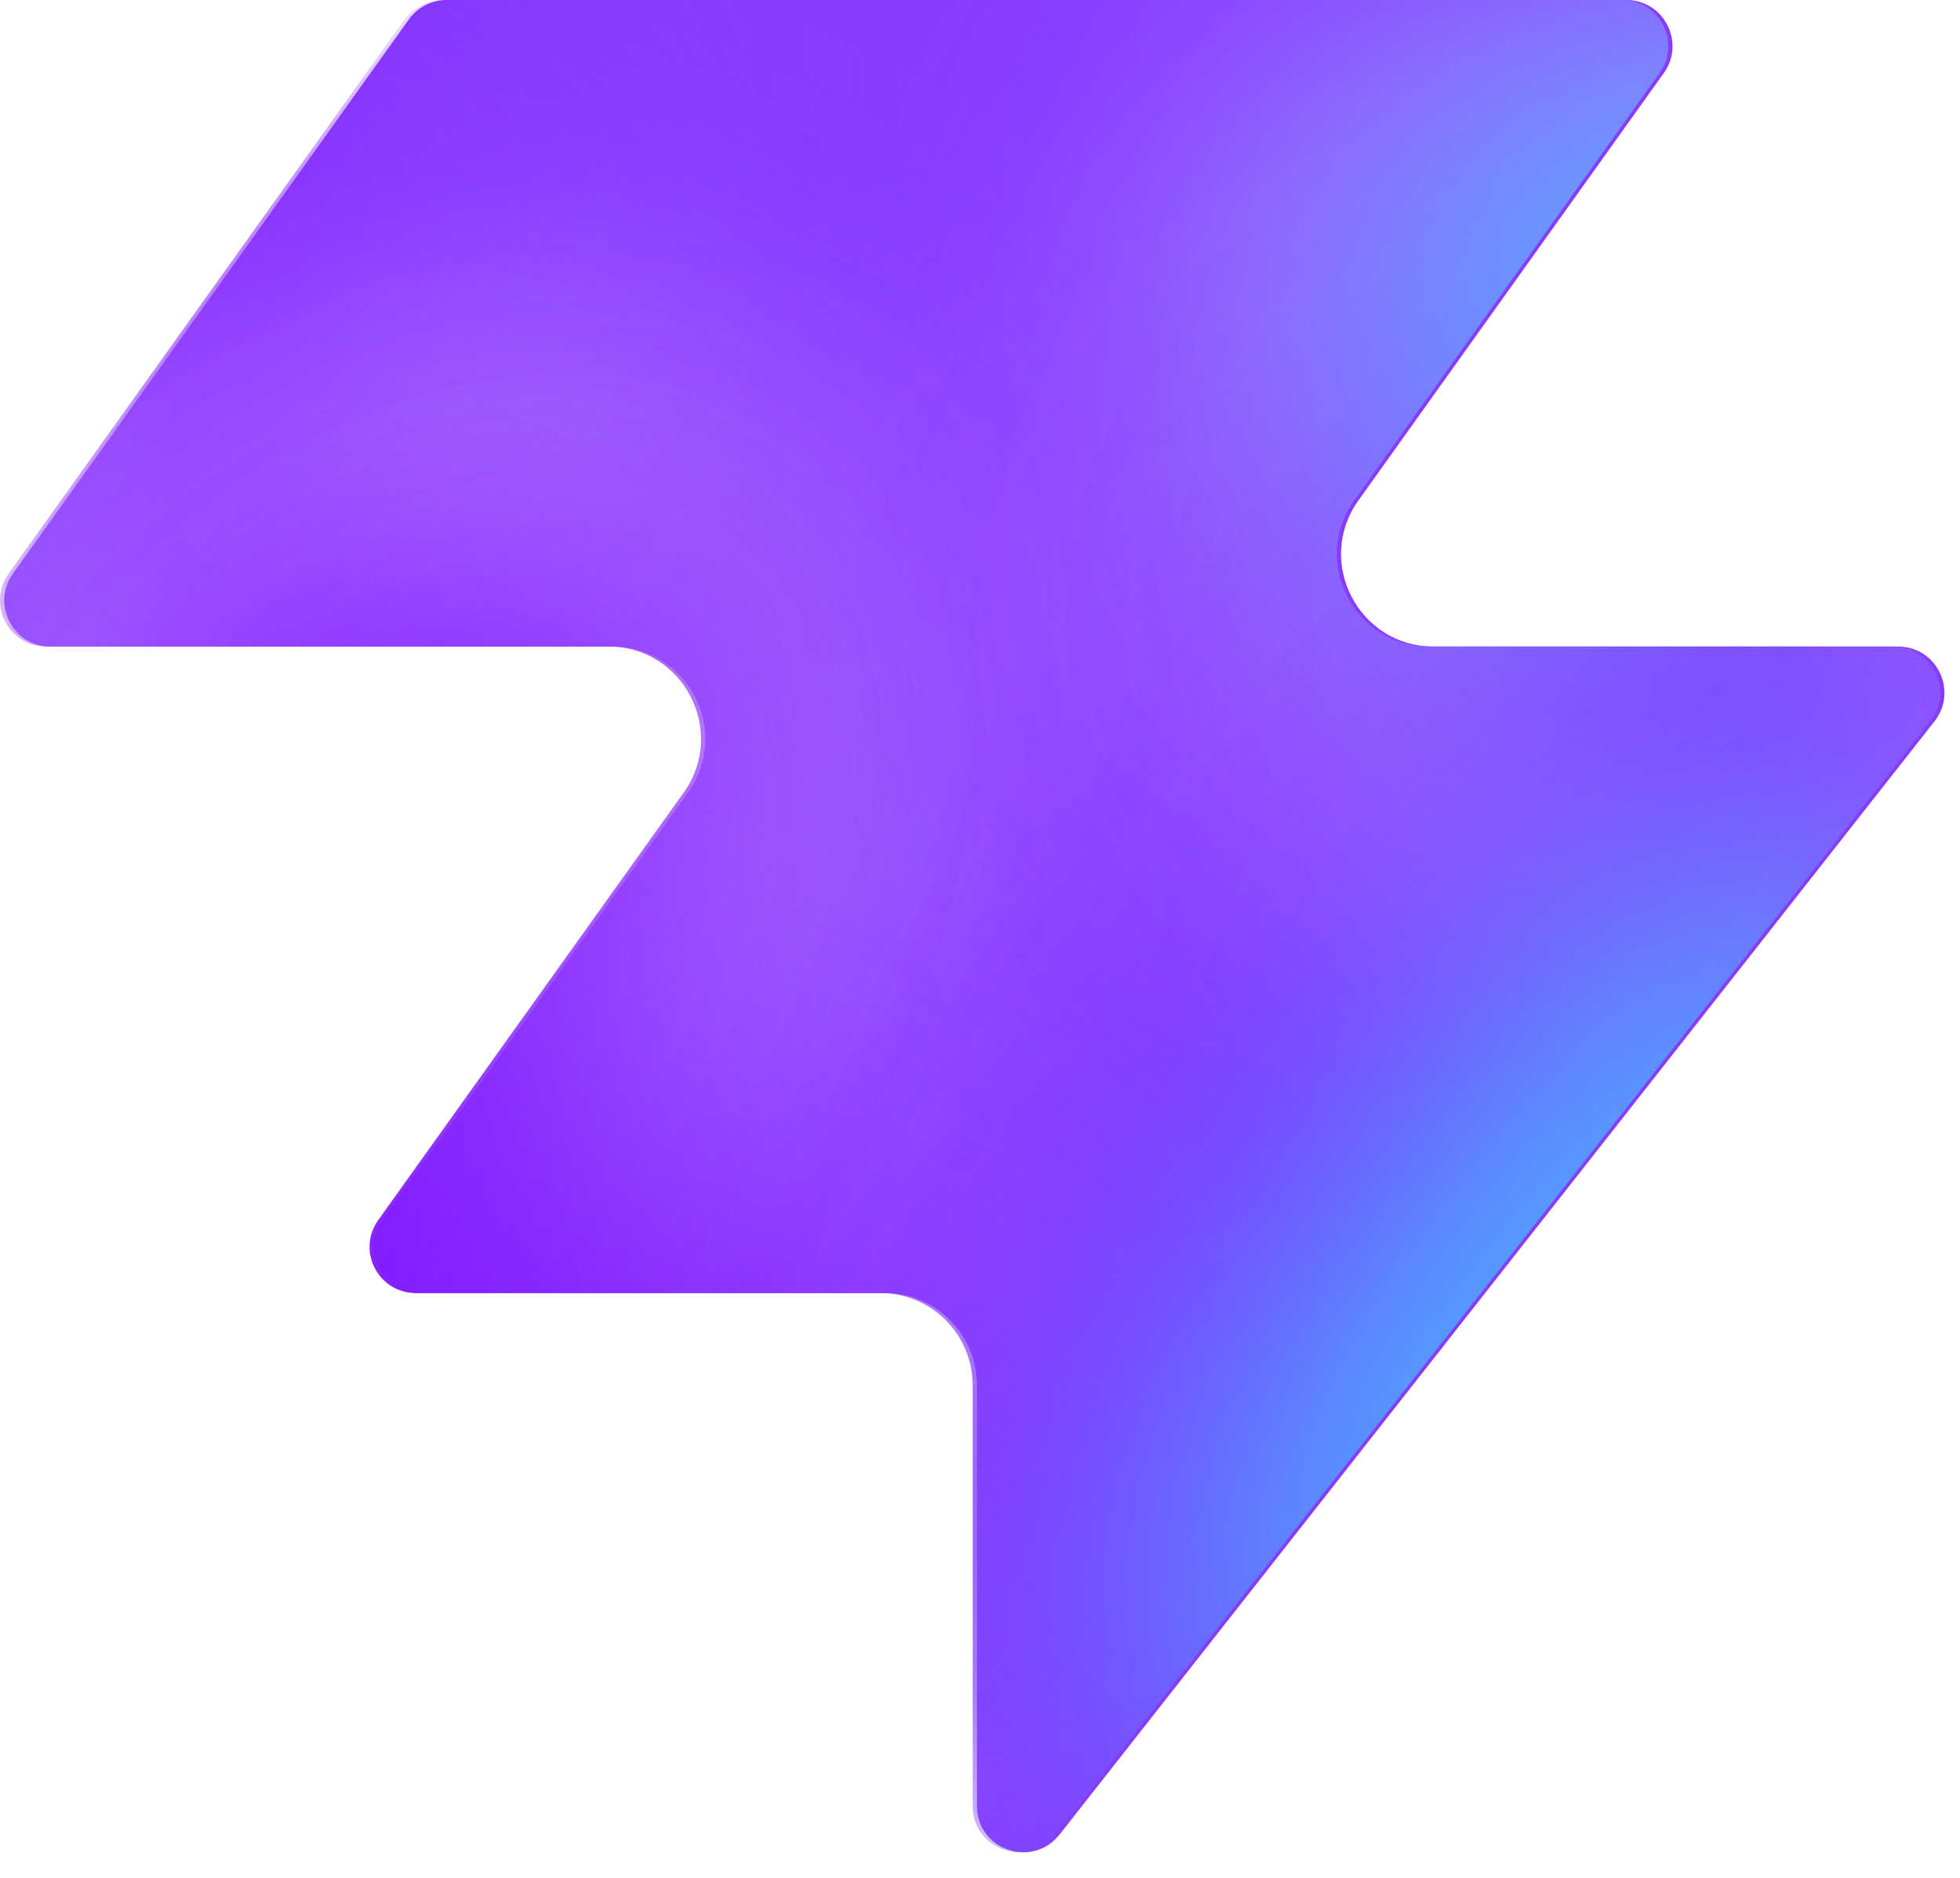
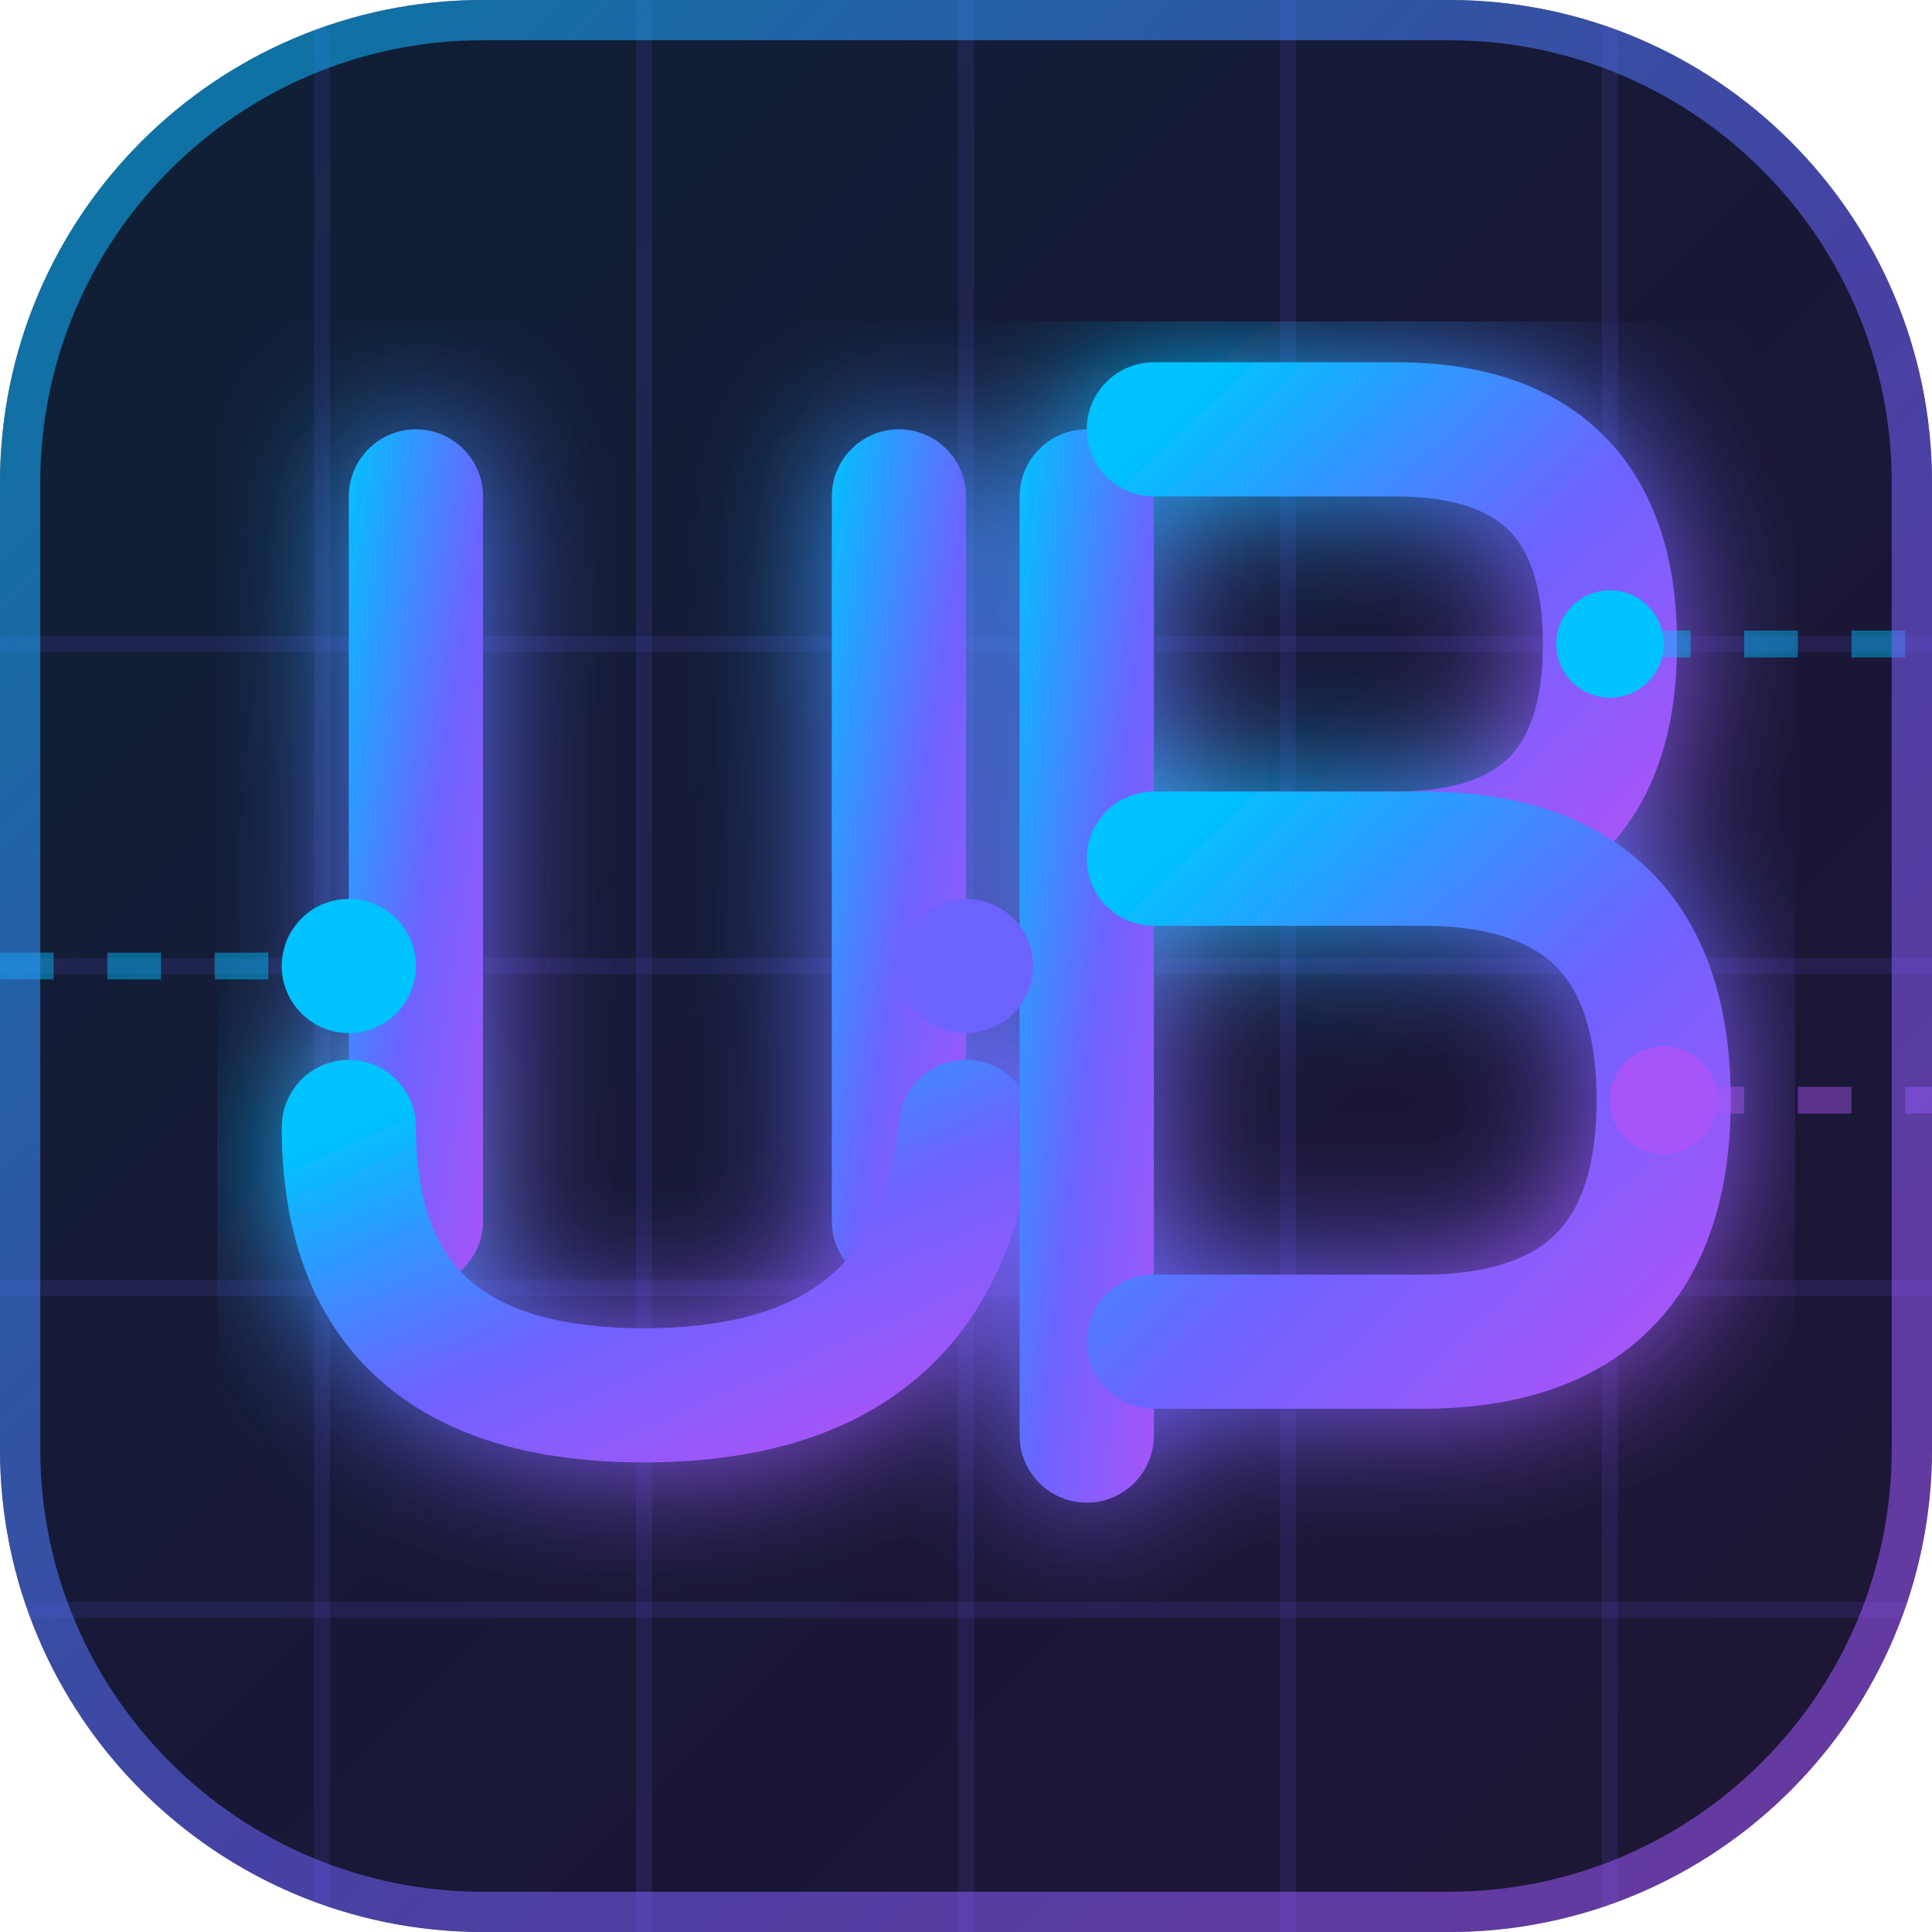
- <svg xmlns="http://www.w3.org/2000/svg" width="48" height="46" fill="none" viewBox="0 0 48 46">
-   <path fill="#863bff" d="M25.946 44.938c-.664.845-2.021.375-2.021-.698V33.937a2.26 2.26 0 0 0-2.262-2.262H10.287c-.92 0-1.456-1.04-.92-1.788l7.48-10.471c1.07-1.497 0-3.578-1.842-3.578H1.237c-.92 0-1.456-1.04-.92-1.788L10.013.474c.214-.297.556-.474.92-.474h28.894c.92 0 1.456 1.04.92 1.788l-7.48 10.471c-1.07 1.498 0 3.579 1.842 3.579h11.377c.943 0 1.473 1.088.89 1.83L25.947 44.94z" style="fill:#863bff;fill:color(display-p3 .525 .23 1);fill-opacity:1" />
-   <mask id="a" width="48" height="46" x="0" y="0" maskUnits="userSpaceOnUse" style="mask-type:alpha">
-     <path fill="#000" d="M25.842 44.938c-.664.844-2.021.375-2.021-.698V33.937a2.26 2.26 0 0 0-2.262-2.262H10.183c-.92 0-1.456-1.04-.92-1.788l7.48-10.471c1.07-1.498 0-3.579-1.842-3.579H1.133c-.92 0-1.456-1.04-.92-1.787L9.91.473c.214-.297.556-.474.92-.474h28.894c.92 0 1.456 1.04.92 1.788l-7.48 10.471c-1.07 1.498 0 3.578 1.842 3.578h11.377c.943 0 1.473 1.088.89 1.832L25.843 44.94z" style="fill:#000;fill-opacity:1" />
-   </mask>
-   <g mask="url(#a)">
-     <g filter="url(#b)">
-       <ellipse cx="5.508" cy="14.704" fill="#ede6ff" rx="5.508" ry="14.704" style="fill:#ede6ff;fill:color(display-p3 .927 .903 1);fill-opacity:1" transform="matrix(.00324 1 1 -.00324 -4.47 31.516)" />
-     </g>
-     <g filter="url(#c)">
-       <ellipse cx="10.399" cy="29.851" fill="#ede6ff" rx="10.399" ry="29.851" style="fill:#ede6ff;fill:color(display-p3 .927 .903 1);fill-opacity:1" transform="matrix(.00324 1 1 -.00324 -39.328 7.883)" />
-     </g>
-     <g filter="url(#d)">
-       <ellipse cx="5.508" cy="30.487" fill="#7e14ff" rx="5.508" ry="30.487" style="fill:#7e14ff;fill:color(display-p3 .492 .077 1);fill-opacity:1" transform="rotate(89.814 -25.913 -14.639)scale(1 -1)" />
-     </g>
-     <g filter="url(#e)">
-       <ellipse cx="5.508" cy="30.599" fill="#7e14ff" rx="5.508" ry="30.599" style="fill:#7e14ff;fill:color(display-p3 .492 .077 1);fill-opacity:1" transform="rotate(89.814 -32.644 -3.334)scale(1 -1)" />
-     </g>
-     <g filter="url(#f)">
-       <ellipse cx="5.508" cy="30.599" fill="#7e14ff" rx="5.508" ry="30.599" style="fill:#7e14ff;fill:color(display-p3 .492 .077 1);fill-opacity:1" transform="matrix(.00324 1 1 -.00324 -34.34 30.47)" />
-     </g>
-     <g filter="url(#g)">
-       <ellipse cx="14.072" cy="22.078" fill="#ede6ff" rx="14.072" ry="22.078" style="fill:#ede6ff;fill:color(display-p3 .927 .903 1);fill-opacity:1" transform="rotate(93.35 24.506 48.493)scale(-1 1)" />
-     </g>
-     <g filter="url(#h)">
-       <ellipse cx="3.47" cy="21.501" fill="#7e14ff" rx="3.47" ry="21.501" style="fill:#7e14ff;fill:color(display-p3 .492 .077 1);fill-opacity:1" transform="rotate(89.009 28.708 47.59)scale(-1 1)" />
-     </g>
-     <g filter="url(#i)">
-       <ellipse cx="3.47" cy="21.501" fill="#7e14ff" rx="3.47" ry="21.501" style="fill:#7e14ff;fill:color(display-p3 .492 .077 1);fill-opacity:1" transform="rotate(89.009 28.708 47.59)scale(-1 1)" />
-     </g>
-     <g filter="url(#j)">
-       <ellipse cx=".387" cy="8.972" fill="#7e14ff" rx="4.407" ry="29.108" style="fill:#7e14ff;fill:color(display-p3 .492 .077 1);fill-opacity:1" transform="rotate(39.51 .387 8.972)" />
-     </g>
-     <g filter="url(#k)">
-       <ellipse cx="47.523" cy="-6.092" fill="#7e14ff" rx="4.407" ry="29.108" style="fill:#7e14ff;fill:color(display-p3 .492 .077 1);fill-opacity:1" transform="rotate(37.892 47.523 -6.092)" />
-     </g>
-     <g filter="url(#l)">
-       <ellipse cx="41.412" cy="6.333" fill="#47bfff" rx="5.971" ry="9.665" style="fill:#47bfff;fill:color(display-p3 .28 .748 1);fill-opacity:1" transform="rotate(37.892 41.412 6.333)" />
-     </g>
-     <g filter="url(#m)">
-       <ellipse cx="-1.879" cy="38.332" fill="#7e14ff" rx="4.407" ry="29.108" style="fill:#7e14ff;fill:color(display-p3 .492 .077 1);fill-opacity:1" transform="rotate(37.892 -1.88 38.332)" />
-     </g>
-     <g filter="url(#n)">
-       <ellipse cx="-1.879" cy="38.332" fill="#7e14ff" rx="4.407" ry="29.108" style="fill:#7e14ff;fill:color(display-p3 .492 .077 1);fill-opacity:1" transform="rotate(37.892 -1.88 38.332)" />
-     </g>
-     <g filter="url(#o)">
-       <ellipse cx="35.651" cy="29.907" fill="#7e14ff" rx="4.407" ry="29.108" style="fill:#7e14ff;fill:color(display-p3 .492 .077 1);fill-opacity:1" transform="rotate(37.892 35.651 29.907)" />
-     </g>
-     <g filter="url(#p)">
-       <ellipse cx="38.418" cy="32.4" fill="#47bfff" rx="5.971" ry="15.297" style="fill:#47bfff;fill:color(display-p3 .28 .748 1);fill-opacity:1" transform="rotate(37.892 38.418 32.4)" />
-     </g>
+ <svg xmlns="http://www.w3.org/2000/svg" width="72" height="72" viewBox="0 0 72 72" fill="none">
+   <defs>
+     <linearGradient id="g" x1="0" y1="0" x2="1" y2="1">
+       <stop offset="0%" stop-color="#00C2FF" />
+       <stop offset="55%" stop-color="#6C63FF" />
+       <stop offset="100%" stop-color="#a855f7" />
+     </linearGradient>
+     <filter id="glow">
+       <feGaussianBlur stdDeviation="2.5" result="b" />
+       <feMerge>
+         <feMergeNode in="b" />
+         <feMergeNode in="SourceGraphic" />
+       </feMerge>
+     </filter>
+     <clipPath id="clip">
+       <rect width="72" height="72" rx="18" />
+     </clipPath>
+   </defs>
+   <g clip-path="url(#clip)">
+     <rect width="72" height="72" fill="#0f1020" />
+     <rect width="72" height="72" fill="url(#g)" opacity=".1" />
+     <line x1="12" y1="0" x2="12" y2="72" stroke="rgba(108,99,255,.12)" stroke-width=".6" />
+     <line x1="24" y1="0" x2="24" y2="72" stroke="rgba(108,99,255,.12)" stroke-width=".6" />
+     <line x1="36" y1="0" x2="36" y2="72" stroke="rgba(108,99,255,.12)" stroke-width=".6" />
+     <line x1="48" y1="0" x2="48" y2="72" stroke="rgba(108,99,255,.12)" stroke-width=".6" />
+     <line x1="60" y1="0" x2="60" y2="72" stroke="rgba(108,99,255,.12)" stroke-width=".6" />
+     <line x1="0" y1="24" x2="72" y2="24" stroke="rgba(108,99,255,.12)" stroke-width=".6" />
+     <line x1="0" y1="36" x2="72" y2="36" stroke="rgba(108,99,255,.12)" stroke-width=".6" />
+     <line x1="0" y1="48" x2="72" y2="48" stroke="rgba(108,99,255,.12)" stroke-width=".6" />
+     <line x1="0" y1="60" x2="72" y2="60" stroke="rgba(108,99,255,.12)" stroke-width=".6" />
  </g>
-   <defs>
-     <filter id="b" width="60.045" height="41.654" x="-19.77" y="16.149" color-interpolation-filters="sRGB" filterUnits="userSpaceOnUse">
-       <feFlood flood-opacity="0" result="BackgroundImageFix" />
-       <feBlend in="SourceGraphic" in2="BackgroundImageFix" result="shape" />
-       <feGaussianBlur result="effect1_foregroundBlur_2002_17158" stdDeviation="7.659" />
-     </filter>
-     <filter id="c" width="90.34" height="51.437" x="-54.613" y="-7.533" color-interpolation-filters="sRGB" filterUnits="userSpaceOnUse">
-       <feFlood flood-opacity="0" result="BackgroundImageFix" />
-       <feBlend in="SourceGraphic" in2="BackgroundImageFix" result="shape" />
-       <feGaussianBlur result="effect1_foregroundBlur_2002_17158" stdDeviation="7.659" />
-     </filter>
-     <filter id="d" width="79.355" height="29.4" x="-49.64" y="2.03" color-interpolation-filters="sRGB" filterUnits="userSpaceOnUse">
-       <feFlood flood-opacity="0" result="BackgroundImageFix" />
-       <feBlend in="SourceGraphic" in2="BackgroundImageFix" result="shape" />
-       <feGaussianBlur result="effect1_foregroundBlur_2002_17158" stdDeviation="4.596" />
-     </filter>
-     <filter id="e" width="79.579" height="29.4" x="-45.045" y="20.029" color-interpolation-filters="sRGB" filterUnits="userSpaceOnUse">
-       <feFlood flood-opacity="0" result="BackgroundImageFix" />
-       <feBlend in="SourceGraphic" in2="BackgroundImageFix" result="shape" />
-       <feGaussianBlur result="effect1_foregroundBlur_2002_17158" stdDeviation="4.596" />
-     </filter>
-     <filter id="f" width="79.579" height="29.4" x="-43.513" y="21.178" color-interpolation-filters="sRGB" filterUnits="userSpaceOnUse">
-       <feFlood flood-opacity="0" result="BackgroundImageFix" />
-       <feBlend in="SourceGraphic" in2="BackgroundImageFix" result="shape" />
-       <feGaussianBlur result="effect1_foregroundBlur_2002_17158" stdDeviation="4.596" />
-     </filter>
-     <filter id="g" width="74.749" height="58.852" x="15.756" y="-17.901" color-interpolation-filters="sRGB" filterUnits="userSpaceOnUse">
-       <feFlood flood-opacity="0" result="BackgroundImageFix" />
-       <feBlend in="SourceGraphic" in2="BackgroundImageFix" result="shape" />
-       <feGaussianBlur result="effect1_foregroundBlur_2002_17158" stdDeviation="7.659" />
-     </filter>
-     <filter id="h" width="61.377" height="25.362" x="23.548" y="2.284" color-interpolation-filters="sRGB" filterUnits="userSpaceOnUse">
-       <feFlood flood-opacity="0" result="BackgroundImageFix" />
-       <feBlend in="SourceGraphic" in2="BackgroundImageFix" result="shape" />
-       <feGaussianBlur result="effect1_foregroundBlur_2002_17158" stdDeviation="4.596" />
-     </filter>
-     <filter id="i" width="61.377" height="25.362" x="23.548" y="2.284" color-interpolation-filters="sRGB" filterUnits="userSpaceOnUse">
-       <feFlood flood-opacity="0" result="BackgroundImageFix" />
-       <feBlend in="SourceGraphic" in2="BackgroundImageFix" result="shape" />
-       <feGaussianBlur result="effect1_foregroundBlur_2002_17158" stdDeviation="4.596" />
-     </filter>
-     <filter id="j" width="56.045" height="63.649" x="-27.636" y="-22.853" color-interpolation-filters="sRGB" filterUnits="userSpaceOnUse">
-       <feFlood flood-opacity="0" result="BackgroundImageFix" />
-       <feBlend in="SourceGraphic" in2="BackgroundImageFix" result="shape" />
-       <feGaussianBlur result="effect1_foregroundBlur_2002_17158" stdDeviation="4.596" />
-     </filter>
-     <filter id="k" width="54.814" height="64.646" x="20.116" y="-38.415" color-interpolation-filters="sRGB" filterUnits="userSpaceOnUse">
-       <feFlood flood-opacity="0" result="BackgroundImageFix" />
-       <feBlend in="SourceGraphic" in2="BackgroundImageFix" result="shape" />
-       <feGaussianBlur result="effect1_foregroundBlur_2002_17158" stdDeviation="4.596" />
-     </filter>
-     <filter id="l" width="33.541" height="35.313" x="24.641" y="-11.323" color-interpolation-filters="sRGB" filterUnits="userSpaceOnUse">
-       <feFlood flood-opacity="0" result="BackgroundImageFix" />
-       <feBlend in="SourceGraphic" in2="BackgroundImageFix" result="shape" />
-       <feGaussianBlur result="effect1_foregroundBlur_2002_17158" stdDeviation="4.596" />
-     </filter>
-     <filter id="m" width="54.814" height="64.646" x="-29.286" y="6.009" color-interpolation-filters="sRGB" filterUnits="userSpaceOnUse">
-       <feFlood flood-opacity="0" result="BackgroundImageFix" />
-       <feBlend in="SourceGraphic" in2="BackgroundImageFix" result="shape" />
-       <feGaussianBlur result="effect1_foregroundBlur_2002_17158" stdDeviation="4.596" />
-     </filter>
-     <filter id="n" width="54.814" height="64.646" x="-29.286" y="6.009" color-interpolation-filters="sRGB" filterUnits="userSpaceOnUse">
-       <feFlood flood-opacity="0" result="BackgroundImageFix" />
-       <feBlend in="SourceGraphic" in2="BackgroundImageFix" result="shape" />
-       <feGaussianBlur result="effect1_foregroundBlur_2002_17158" stdDeviation="4.596" />
-     </filter>
-     <filter id="o" width="54.814" height="64.646" x="8.244" y="-2.416" color-interpolation-filters="sRGB" filterUnits="userSpaceOnUse">
-       <feFlood flood-opacity="0" result="BackgroundImageFix" />
-       <feBlend in="SourceGraphic" in2="BackgroundImageFix" result="shape" />
-       <feGaussianBlur result="effect1_foregroundBlur_2002_17158" stdDeviation="4.596" />
-     </filter>
-     <filter id="p" width="39.409" height="43.623" x="18.713" y="10.588" color-interpolation-filters="sRGB" filterUnits="userSpaceOnUse">
-       <feFlood flood-opacity="0" result="BackgroundImageFix" />
-       <feBlend in="SourceGraphic" in2="BackgroundImageFix" result="shape" />
-       <feGaussianBlur result="effect1_foregroundBlur_2002_17158" stdDeviation="4.596" />
-     </filter>
-   </defs>
+   <g filter="url(#glow)">
+     <rect x="13" y="16" width="5" height="32" rx="2.5" fill="url(#g)" />
+     <rect x="31" y="16" width="5" height="32" rx="2.5" fill="url(#g)" />
+     <path d="M13 42 Q13 52 24 52 Q35 52 36 42" stroke="url(#g)" stroke-width="5" fill="none" stroke-linecap="round" />
+     <rect x="38" y="16" width="5" height="40" rx="2.5" fill="url(#g)" />
+     <path d="M43 16 L52 16 Q60 16 60 24 Q60 32 52 32 L43 32" stroke="url(#g)" stroke-width="5" fill="none" stroke-linecap="round" stroke-linejoin="round" />
+     <path d="M43 32 L53 32 Q62 32 62 41 Q62 50 53 50 L43 50" stroke="url(#g)" stroke-width="5" fill="none" stroke-linecap="round" stroke-linejoin="round" />
+     <line x1="43" y1="50" x2="43" y2="56" stroke="url(#g)" stroke-width="5" stroke-linecap="round" />
+   </g>
+   <circle cx="13" cy="36" r="2.5" fill="#00C2FF" />
+   <circle cx="36" cy="36" r="2.5" fill="#6C63FF" />
+   <circle cx="60" cy="24" r="2" fill="#00C2FF" />
+   <circle cx="62" cy="41" r="2" fill="#a855f7" />
+   <line x1="0" y1="36" x2="11" y2="36" stroke="#00C2FF" stroke-width="1" opacity=".45" stroke-dasharray="2 2" />
+   <line x1="61" y1="24" x2="72" y2="24" stroke="#00C2FF" stroke-width="1" opacity=".45" stroke-dasharray="2 2" />
+   <line x1="63" y1="41" x2="72" y2="41" stroke="#a855f7" stroke-width="1" opacity=".45" stroke-dasharray="2 2" />
+   <rect x=".75" y=".75" width="70.5" height="70.5" rx="17.25" fill="none" stroke="url(#g)" stroke-width="1.5" opacity=".55" />
</svg>
